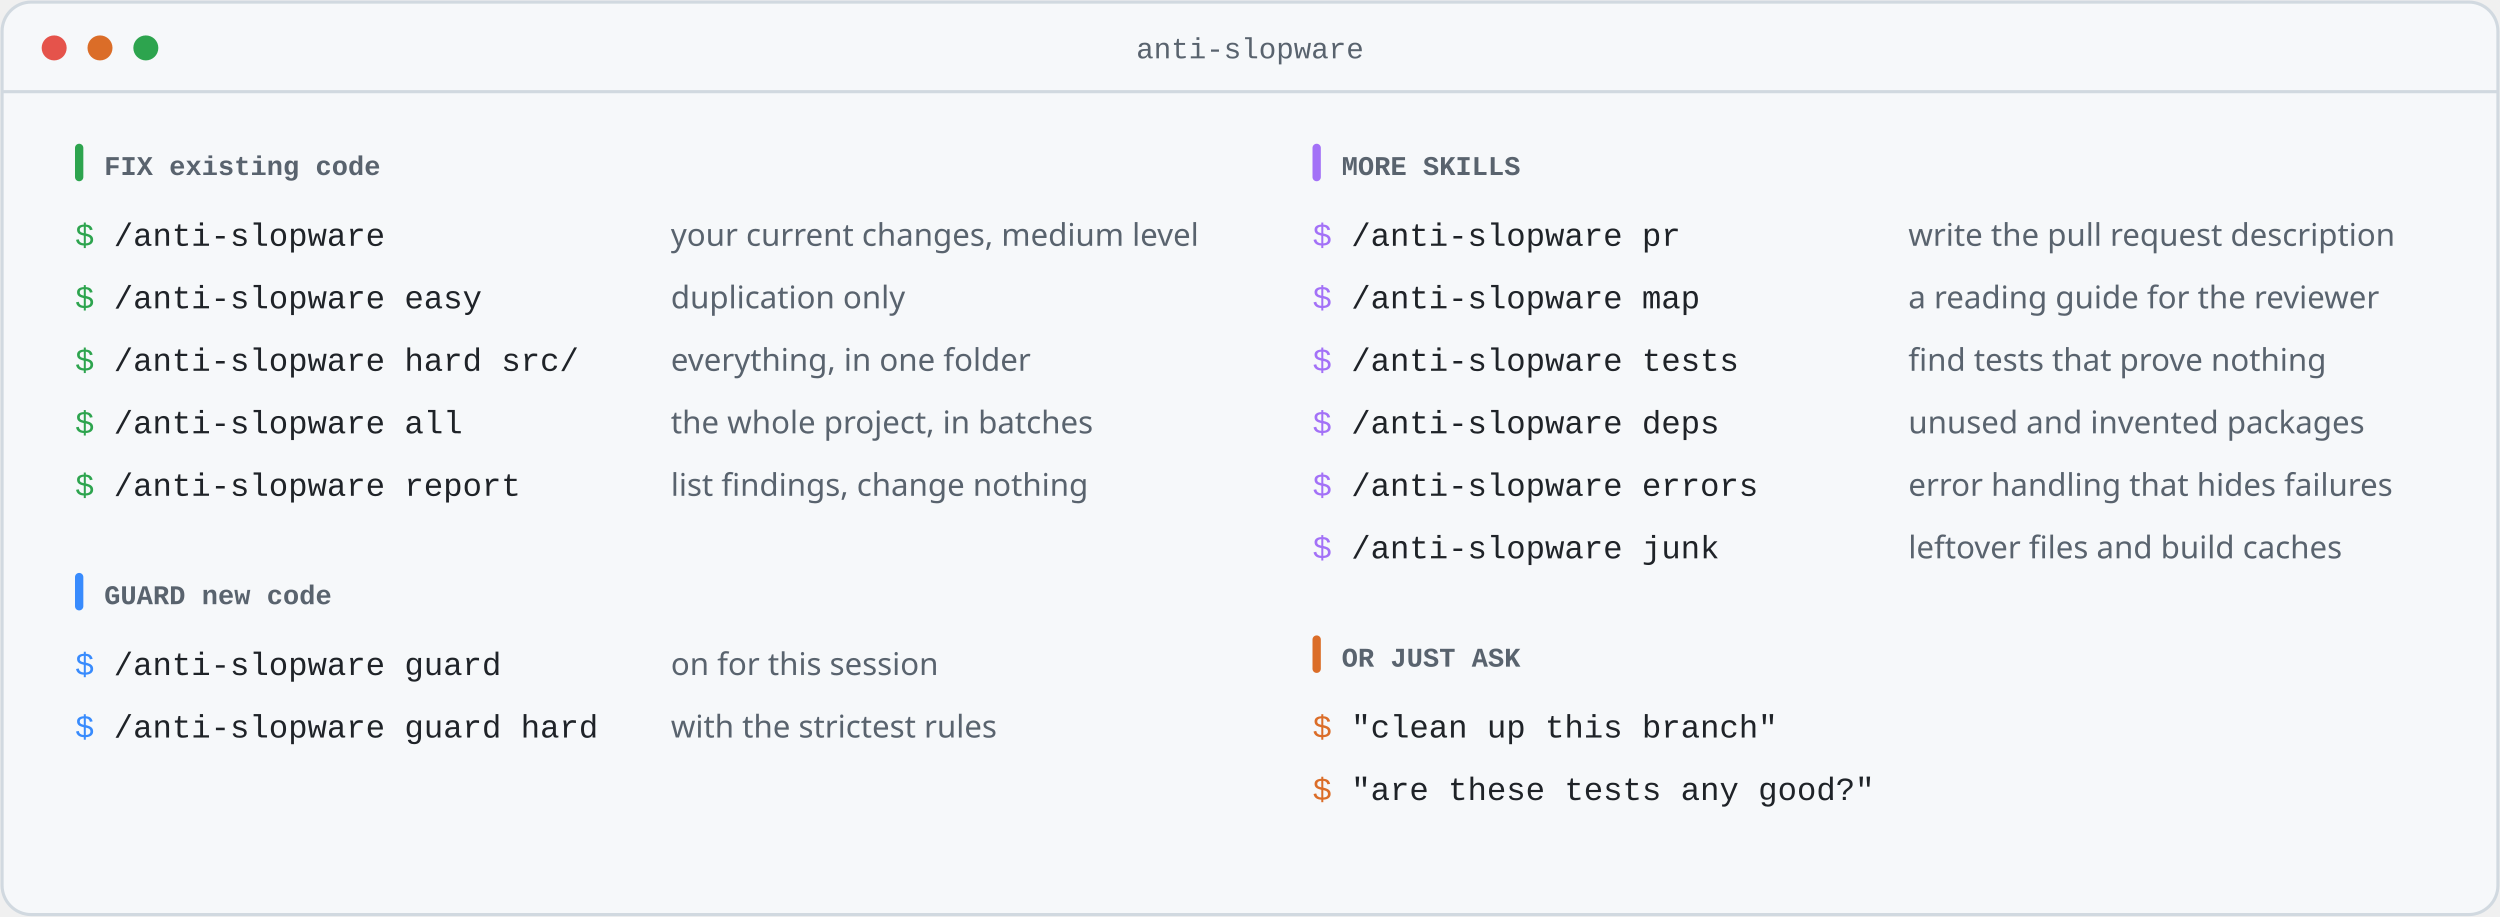
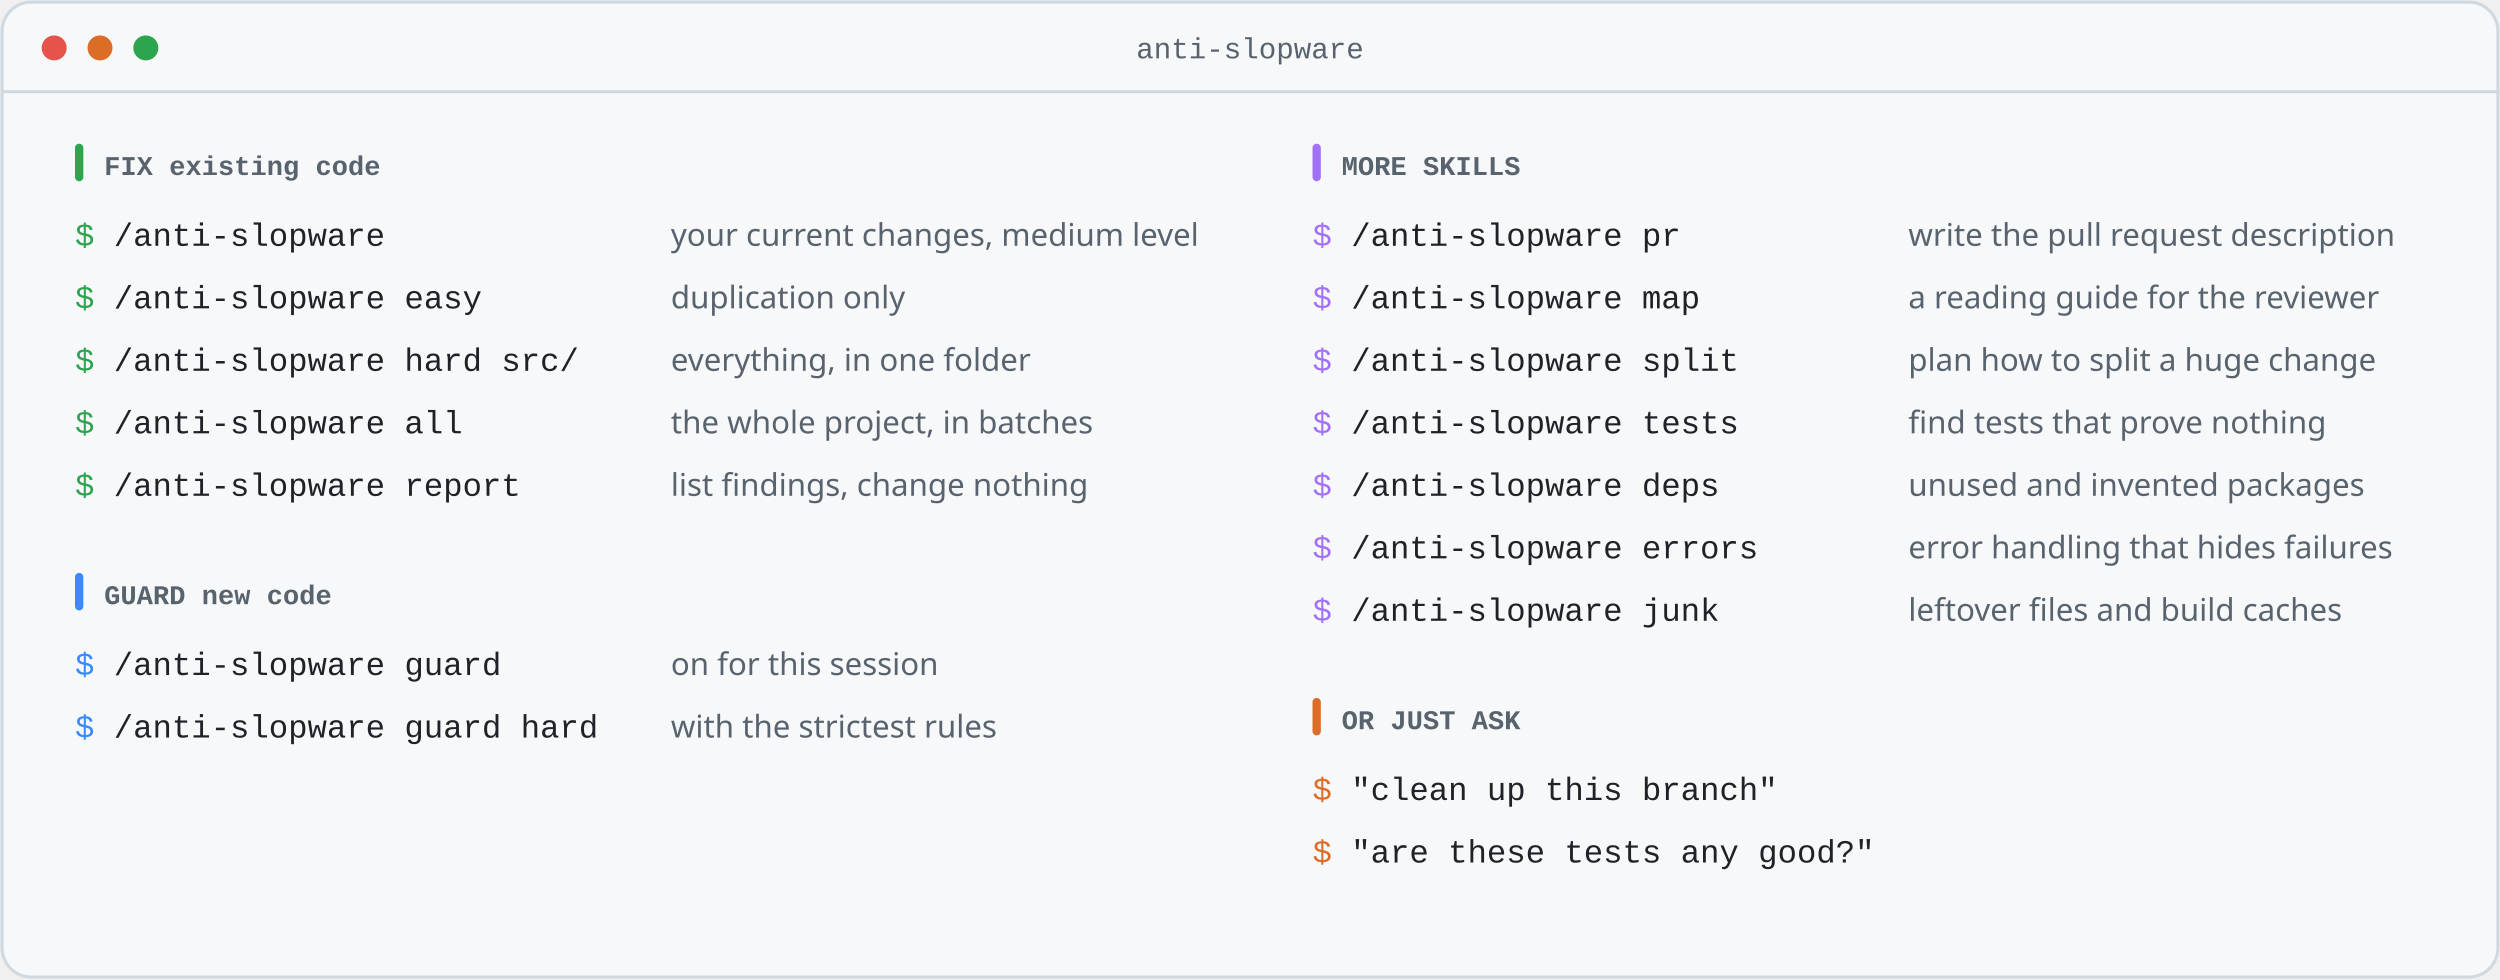
- <svg xmlns="http://www.w3.org/2000/svg" viewBox="0 0 1200 440" width="1200" height="440" role="img" aria-label="Command cheat sheet: fix existing code, guard new code, and the other skills">
+ <svg xmlns="http://www.w3.org/2000/svg" viewBox="0 0 1200 470" width="1200" height="470" role="img" aria-label="Command cheat sheet: fix existing code, guard new code, and the other skills">
  <style>
.card{fill:#f6f8fa;stroke:#d1d9e0}.fg{fill:#1f2328}.mu{fill:#59636e}.ln{stroke:#d1d9e0}.chip{fill:#ffffff;stroke:#d1d9e0}
@media (prefers-color-scheme: dark){.card{fill:#161b22;stroke:#30363d}.fg{fill:#e6edf3}.mu{fill:#8b949e}.ln{stroke:#30363d}.chip{fill:#0d1117;stroke:#30363d}}
</style>
-   <rect x="1" y="1" width="1198" height="438" rx="14" class="card" stroke-width="1.5" />
+   <rect x="1" y="1" width="1198" height="468" rx="14" class="card" stroke-width="1.5" />
  <path d="M1 44h1198" class="ln" stroke-width="1.5" />
  <circle cx="26" cy="23" r="6" fill="#e5534b" />
  <circle cx="48" cy="23" r="6" fill="#db6d28" />
  <circle cx="70" cy="23" r="6" fill="#2da44e" />
  <text x="600" y="28" class="mu" font-family="ui-monospace, SFMono-Regular, 'SF Mono', Menlo, Consolas, 'Liberation Mono', monospace" font-size="14" font-weight="400" text-anchor="middle">anti-slopware</text>
  <rect x="36" y="69" width="4" height="18" rx="2" fill="#2da44e" />
  <text x="50" y="84" class="mu" font-family="ui-monospace, SFMono-Regular, 'SF Mono', Menlo, Consolas, 'Liberation Mono', monospace" font-size="13" font-weight="700" text-anchor="start">FIX  existing code</text>
  <text x="36" y="118" class="fg" font-family="ui-monospace, SFMono-Regular, 'SF Mono', Menlo, Consolas, 'Liberation Mono', monospace" font-size="15.5">
    <tspan fill="#2da44e">$</tspan> /anti-slopware</text>
  <text x="322" y="118" class="mu" font-family="-apple-system, BlinkMacSystemFont, 'Segoe UI', 'Noto Sans', Helvetica, Arial, sans-serif" font-size="15" font-weight="400" text-anchor="start">your current changes, medium level</text>
  <text x="36" y="148" class="fg" font-family="ui-monospace, SFMono-Regular, 'SF Mono', Menlo, Consolas, 'Liberation Mono', monospace" font-size="15.5">
    <tspan fill="#2da44e">$</tspan> /anti-slopware easy</text>
  <text x="322" y="148" class="mu" font-family="-apple-system, BlinkMacSystemFont, 'Segoe UI', 'Noto Sans', Helvetica, Arial, sans-serif" font-size="15" font-weight="400" text-anchor="start">duplication only</text>
  <text x="36" y="178" class="fg" font-family="ui-monospace, SFMono-Regular, 'SF Mono', Menlo, Consolas, 'Liberation Mono', monospace" font-size="15.5">
    <tspan fill="#2da44e">$</tspan> /anti-slopware hard src/</text>
  <text x="322" y="178" class="mu" font-family="-apple-system, BlinkMacSystemFont, 'Segoe UI', 'Noto Sans', Helvetica, Arial, sans-serif" font-size="15" font-weight="400" text-anchor="start">everything, in one folder</text>
  <text x="36" y="208" class="fg" font-family="ui-monospace, SFMono-Regular, 'SF Mono', Menlo, Consolas, 'Liberation Mono', monospace" font-size="15.5">
    <tspan fill="#2da44e">$</tspan> /anti-slopware all</text>
  <text x="322" y="208" class="mu" font-family="-apple-system, BlinkMacSystemFont, 'Segoe UI', 'Noto Sans', Helvetica, Arial, sans-serif" font-size="15" font-weight="400" text-anchor="start">the whole project, in batches</text>
  <text x="36" y="238" class="fg" font-family="ui-monospace, SFMono-Regular, 'SF Mono', Menlo, Consolas, 'Liberation Mono', monospace" font-size="15.5">
    <tspan fill="#2da44e">$</tspan> /anti-slopware report</text>
  <text x="322" y="238" class="mu" font-family="-apple-system, BlinkMacSystemFont, 'Segoe UI', 'Noto Sans', Helvetica, Arial, sans-serif" font-size="15" font-weight="400" text-anchor="start">list findings, change nothing</text>
  <rect x="36" y="275" width="4" height="18" rx="2" fill="#388bfd" />
  <text x="50" y="290" class="mu" font-family="ui-monospace, SFMono-Regular, 'SF Mono', Menlo, Consolas, 'Liberation Mono', monospace" font-size="13" font-weight="700" text-anchor="start">GUARD  new code</text>
  <text x="36" y="324" class="fg" font-family="ui-monospace, SFMono-Regular, 'SF Mono', Menlo, Consolas, 'Liberation Mono', monospace" font-size="15.5">
    <tspan fill="#388bfd">$</tspan> /anti-slopware guard</text>
  <text x="322" y="324" class="mu" font-family="-apple-system, BlinkMacSystemFont, 'Segoe UI', 'Noto Sans', Helvetica, Arial, sans-serif" font-size="15" font-weight="400" text-anchor="start">on for this session</text>
  <text x="36" y="354" class="fg" font-family="ui-monospace, SFMono-Regular, 'SF Mono', Menlo, Consolas, 'Liberation Mono', monospace" font-size="15.5">
    <tspan fill="#388bfd">$</tspan> /anti-slopware guard hard</text>
  <text x="322" y="354" class="mu" font-family="-apple-system, BlinkMacSystemFont, 'Segoe UI', 'Noto Sans', Helvetica, Arial, sans-serif" font-size="15" font-weight="400" text-anchor="start">with the strictest rules</text>
  <rect x="630" y="69" width="4" height="18" rx="2" fill="#a371f7" />
  <text x="644" y="84" class="mu" font-family="ui-monospace, SFMono-Regular, 'SF Mono', Menlo, Consolas, 'Liberation Mono', monospace" font-size="13" font-weight="700" text-anchor="start">MORE SKILLS</text>
  <text x="630" y="118" class="fg" font-family="ui-monospace, SFMono-Regular, 'SF Mono', Menlo, Consolas, 'Liberation Mono', monospace" font-size="15.5">
    <tspan fill="#a371f7">$</tspan> /anti-slopware pr</text>
  <text x="916" y="118" class="mu" font-family="-apple-system, BlinkMacSystemFont, 'Segoe UI', 'Noto Sans', Helvetica, Arial, sans-serif" font-size="15" font-weight="400" text-anchor="start">write the pull request description</text>
  <text x="630" y="148" class="fg" font-family="ui-monospace, SFMono-Regular, 'SF Mono', Menlo, Consolas, 'Liberation Mono', monospace" font-size="15.5">
    <tspan fill="#a371f7">$</tspan> /anti-slopware map</text>
  <text x="916" y="148" class="mu" font-family="-apple-system, BlinkMacSystemFont, 'Segoe UI', 'Noto Sans', Helvetica, Arial, sans-serif" font-size="15" font-weight="400" text-anchor="start">a reading guide for the reviewer</text>
  <text x="630" y="178" class="fg" font-family="ui-monospace, SFMono-Regular, 'SF Mono', Menlo, Consolas, 'Liberation Mono', monospace" font-size="15.5">
+     <tspan fill="#a371f7">$</tspan> /anti-slopware split</text>
+   <text x="916" y="178" class="mu" font-family="-apple-system, BlinkMacSystemFont, 'Segoe UI', 'Noto Sans', Helvetica, Arial, sans-serif" font-size="15" font-weight="400" text-anchor="start">plan how to split a huge change</text>
+   <text x="630" y="208" class="fg" font-family="ui-monospace, SFMono-Regular, 'SF Mono', Menlo, Consolas, 'Liberation Mono', monospace" font-size="15.5">
    <tspan fill="#a371f7">$</tspan> /anti-slopware tests</text>
-   <text x="916" y="178" class="mu" font-family="-apple-system, BlinkMacSystemFont, 'Segoe UI', 'Noto Sans', Helvetica, Arial, sans-serif" font-size="15" font-weight="400" text-anchor="start">find tests that prove nothing</text>
-   <text x="630" y="208" class="fg" font-family="ui-monospace, SFMono-Regular, 'SF Mono', Menlo, Consolas, 'Liberation Mono', monospace" font-size="15.5">
+   <text x="916" y="208" class="mu" font-family="-apple-system, BlinkMacSystemFont, 'Segoe UI', 'Noto Sans', Helvetica, Arial, sans-serif" font-size="15" font-weight="400" text-anchor="start">find tests that prove nothing</text>
+   <text x="630" y="238" class="fg" font-family="ui-monospace, SFMono-Regular, 'SF Mono', Menlo, Consolas, 'Liberation Mono', monospace" font-size="15.5">
    <tspan fill="#a371f7">$</tspan> /anti-slopware deps</text>
-   <text x="916" y="208" class="mu" font-family="-apple-system, BlinkMacSystemFont, 'Segoe UI', 'Noto Sans', Helvetica, Arial, sans-serif" font-size="15" font-weight="400" text-anchor="start">unused and invented packages</text>
-   <text x="630" y="238" class="fg" font-family="ui-monospace, SFMono-Regular, 'SF Mono', Menlo, Consolas, 'Liberation Mono', monospace" font-size="15.5">
+   <text x="916" y="238" class="mu" font-family="-apple-system, BlinkMacSystemFont, 'Segoe UI', 'Noto Sans', Helvetica, Arial, sans-serif" font-size="15" font-weight="400" text-anchor="start">unused and invented packages</text>
+   <text x="630" y="268" class="fg" font-family="ui-monospace, SFMono-Regular, 'SF Mono', Menlo, Consolas, 'Liberation Mono', monospace" font-size="15.5">
    <tspan fill="#a371f7">$</tspan> /anti-slopware errors</text>
-   <text x="916" y="238" class="mu" font-family="-apple-system, BlinkMacSystemFont, 'Segoe UI', 'Noto Sans', Helvetica, Arial, sans-serif" font-size="15" font-weight="400" text-anchor="start">error handling that hides failures</text>
-   <text x="630" y="268" class="fg" font-family="ui-monospace, SFMono-Regular, 'SF Mono', Menlo, Consolas, 'Liberation Mono', monospace" font-size="15.5">
+   <text x="916" y="268" class="mu" font-family="-apple-system, BlinkMacSystemFont, 'Segoe UI', 'Noto Sans', Helvetica, Arial, sans-serif" font-size="15" font-weight="400" text-anchor="start">error handling that hides failures</text>
+   <text x="630" y="298" class="fg" font-family="ui-monospace, SFMono-Regular, 'SF Mono', Menlo, Consolas, 'Liberation Mono', monospace" font-size="15.5">
    <tspan fill="#a371f7">$</tspan> /anti-slopware junk</text>
-   <text x="916" y="268" class="mu" font-family="-apple-system, BlinkMacSystemFont, 'Segoe UI', 'Noto Sans', Helvetica, Arial, sans-serif" font-size="15" font-weight="400" text-anchor="start">leftover files and build caches</text>
-   <rect x="630" y="305" width="4" height="18" rx="2" fill="#db6d28" />
-   <text x="644" y="320" class="mu" font-family="ui-monospace, SFMono-Regular, 'SF Mono', Menlo, Consolas, 'Liberation Mono', monospace" font-size="13" font-weight="700" text-anchor="start">OR JUST ASK</text>
-   <text x="630" y="354" class="fg" font-family="ui-monospace, SFMono-Regular, 'SF Mono', Menlo, Consolas, 'Liberation Mono', monospace" font-size="15.5">
+   <text x="916" y="298" class="mu" font-family="-apple-system, BlinkMacSystemFont, 'Segoe UI', 'Noto Sans', Helvetica, Arial, sans-serif" font-size="15" font-weight="400" text-anchor="start">leftover files and build caches</text>
+   <rect x="630" y="335" width="4" height="18" rx="2" fill="#db6d28" />
+   <text x="644" y="350" class="mu" font-family="ui-monospace, SFMono-Regular, 'SF Mono', Menlo, Consolas, 'Liberation Mono', monospace" font-size="13" font-weight="700" text-anchor="start">OR JUST ASK</text>
+   <text x="630" y="384" class="fg" font-family="ui-monospace, SFMono-Regular, 'SF Mono', Menlo, Consolas, 'Liberation Mono', monospace" font-size="15.5">
    <tspan fill="#db6d28">$</tspan> "clean up this branch"</text>
-   <text x="630" y="384" class="fg" font-family="ui-monospace, SFMono-Regular, 'SF Mono', Menlo, Consolas, 'Liberation Mono', monospace" font-size="15.5">
+   <text x="630" y="414" class="fg" font-family="ui-monospace, SFMono-Regular, 'SF Mono', Menlo, Consolas, 'Liberation Mono', monospace" font-size="15.5">
    <tspan fill="#db6d28">$</tspan> "are these tests any good?"</text>
</svg>
